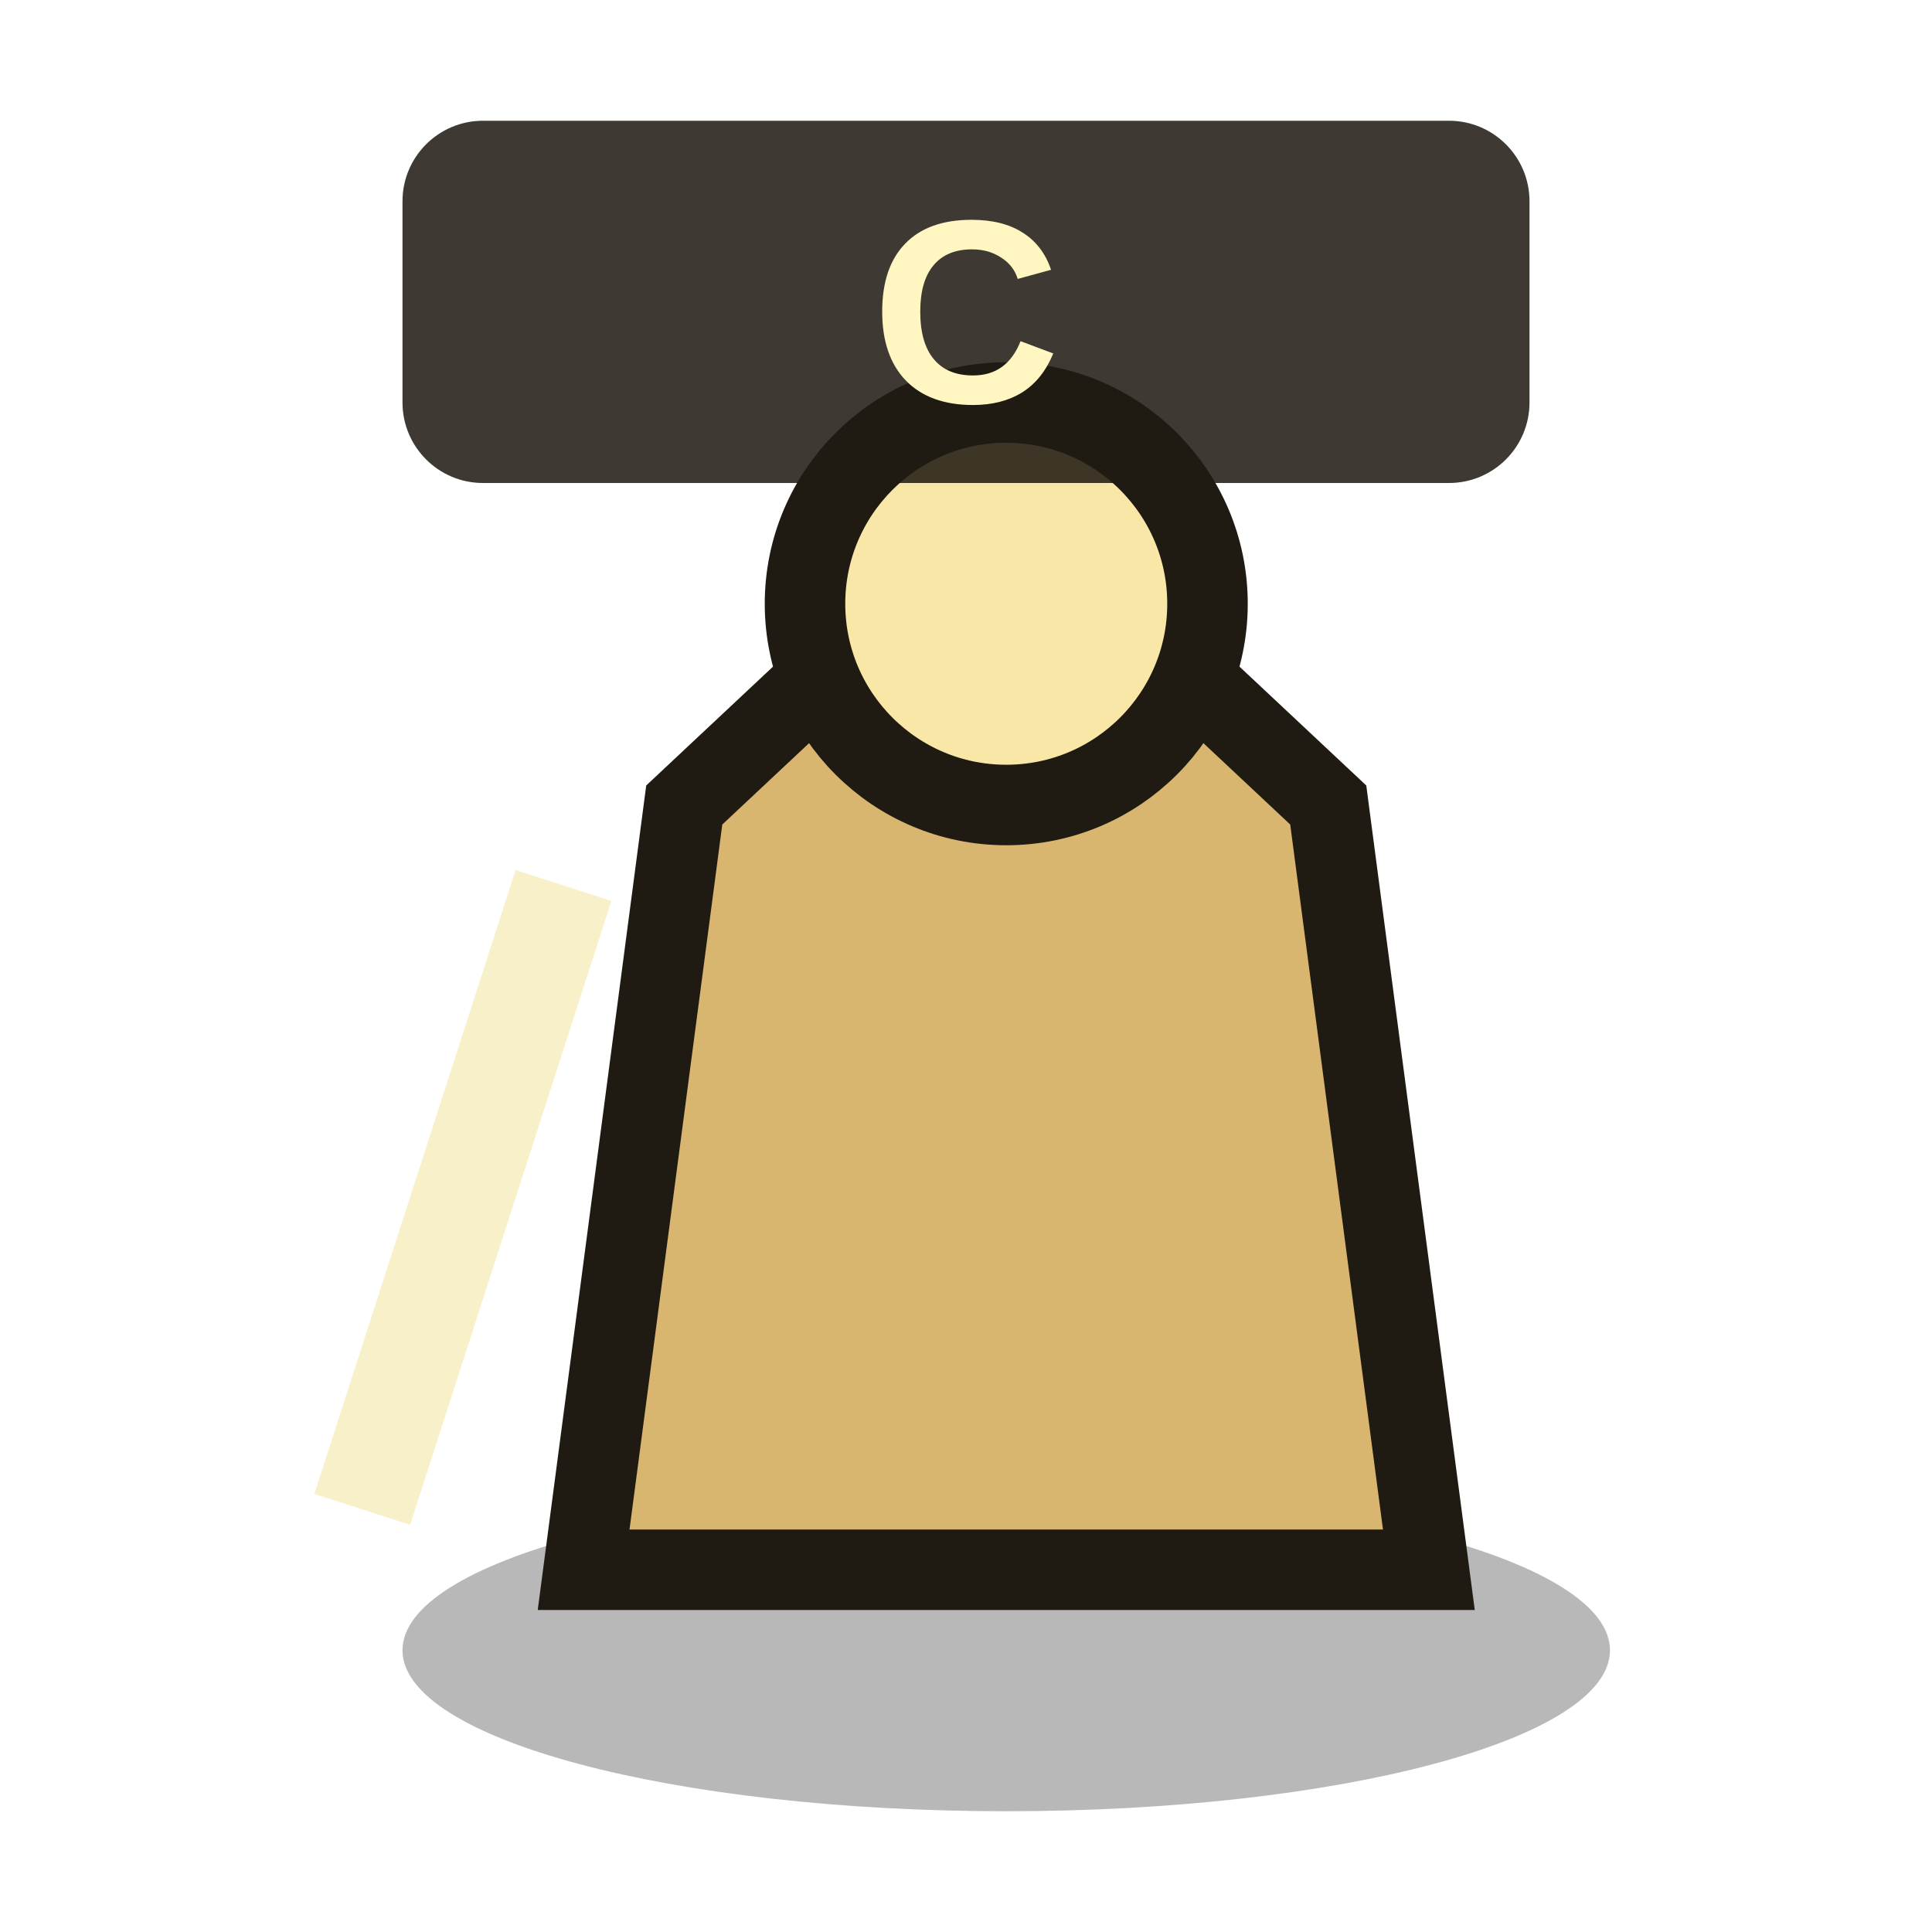
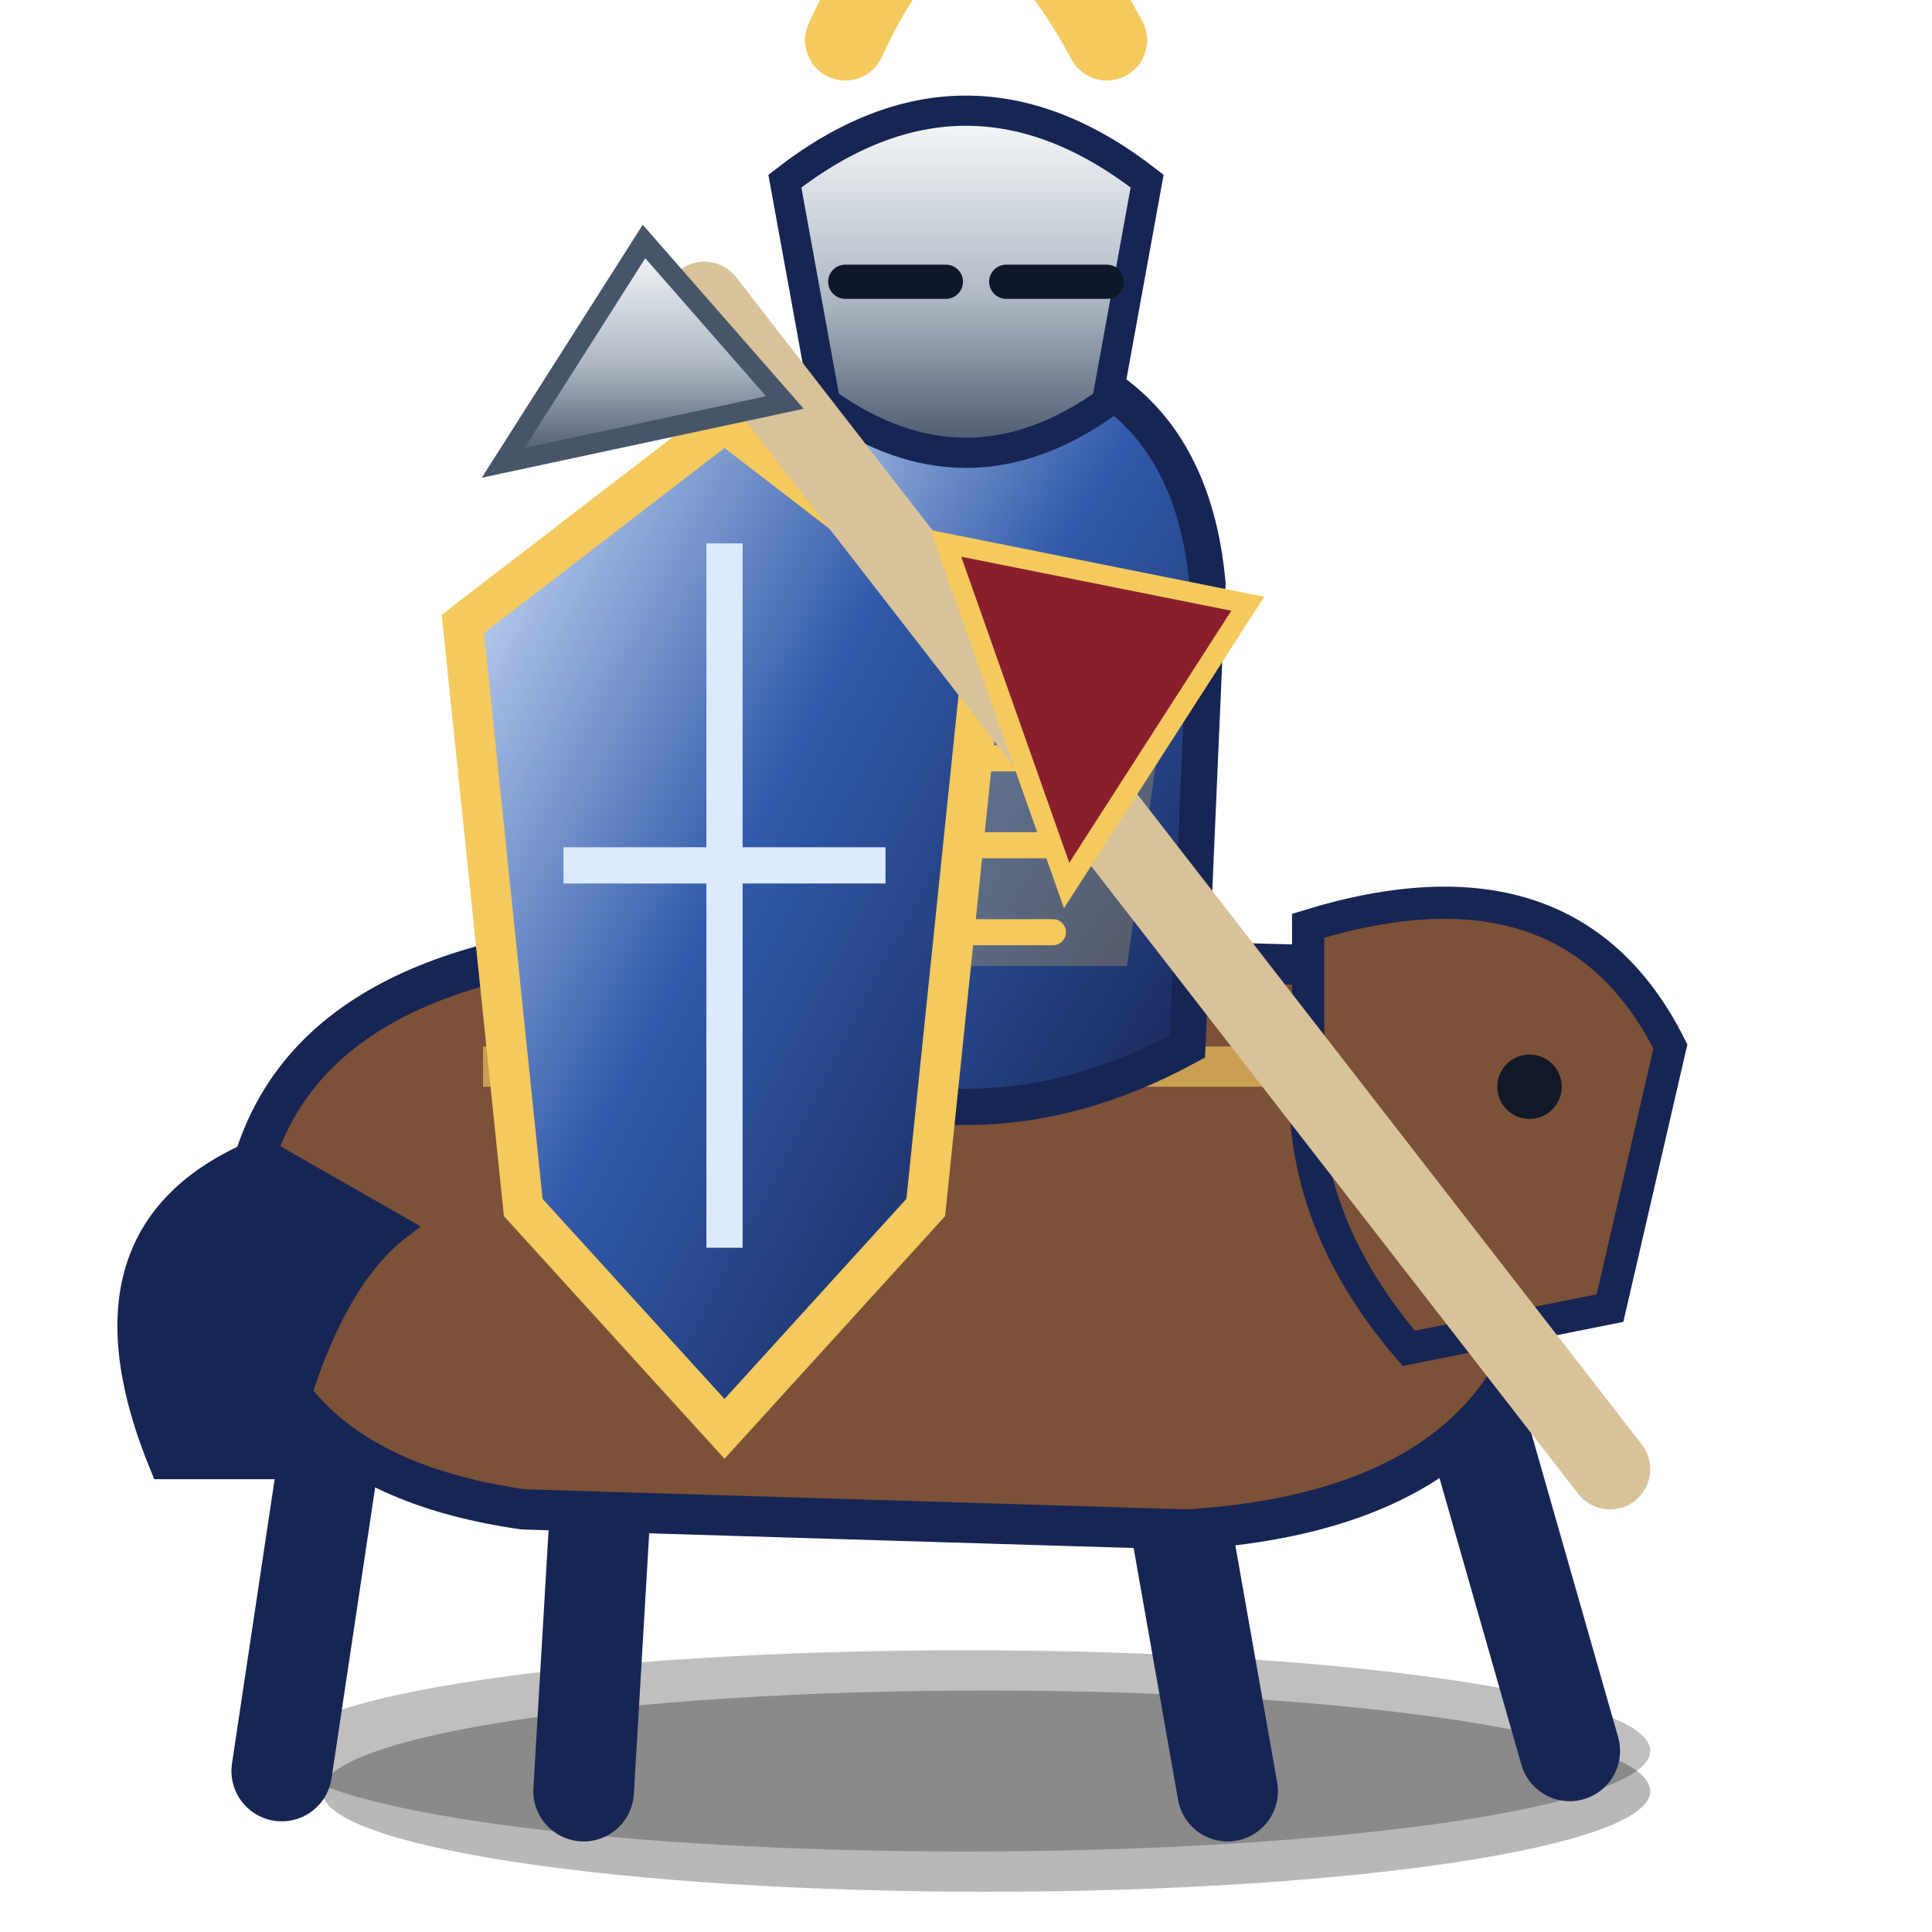
- <svg xmlns="http://www.w3.org/2000/svg" width="96" height="96" viewBox="0 0 96 96">
-   <ellipse cx="50" cy="82" rx="30" ry="8" fill="#000" opacity=".28" />
-   <path d="M29 78 L34 40 L50 25 L66 40 L71 78 Z" fill="#d9b66f" stroke="#1f1a12" stroke-width="4" />
-   <circle cx="50" cy="30" r="10" fill="#f8e7a6" stroke="#1f1a12" stroke-width="4" />
-   <path d="M28 44 L18 75" stroke="#f8f0c8" stroke-width="5" />
-   <rect x="20" y="6" width="56" height="18" rx="4" fill="#1f1a12" opacity=".86" />
-   <text x="48" y="20" text-anchor="middle" font-family="Arial, sans-serif" font-size="13" font-weight="800" fill="#fff6c2">C</text>
+ <svg xmlns="http://www.w3.org/2000/svg" width="96" height="96" viewBox="0 0 96 96" role="img" aria-labelledby="unit-cavalier-title unit-cavalier-desc">
+   <defs>
+     <linearGradient id="unit-cavalier-body" x1="0" y1="0" x2="1" y2="1">
+       <stop offset="0%" stop-color="#dbeafe" />
+       <stop offset="48%" stop-color="#315aaa" />
+       <stop offset="100%" stop-color="#172554" />
+     </linearGradient>
+     <linearGradient id="unit-cavalier-alt" x1="0" y1="0" x2="1" y2="1">
+       <stop offset="0%" stop-color="#f4c95d" />
+       <stop offset="100%" stop-color="#8b1e2d" />
+     </linearGradient>
+     <linearGradient id="unit-cavalier-steel" x1="0" y1="0" x2="0" y2="1">
+       <stop offset="0%" stop-color="#f8fafc" />
+       <stop offset="55%" stop-color="#aeb8c4" />
+       <stop offset="100%" stop-color="#475569" />
+     </linearGradient>
+     <radialGradient id="unit-cavalier-glow" cx="50%" cy="48%" r="50%">
+       <stop offset="0%" stop-color="#f4c95d" stop-opacity=".65" />
+       <stop offset="100%" stop-color="#f4c95d" stop-opacity="0" />
+     </radialGradient>
+   </defs>
+   <ellipse cx="49" cy="89" rx="33" ry="5" fill="#000" opacity=".28" />
+   <g>
+     <ellipse cx="48" cy="87" rx="34" ry="5" fill="#000" opacity=".25" />
+     <path d="M17 68 L14 88 M30 72 L29 89 M58 72 L61 89 M72 66 L78 87" stroke="#172554" stroke-width="5" stroke-linecap="round" />
+     <path d="M12 61 Q13 49 29 47 L67 48 Q79 51 77 63 Q75 75 59 76 L26 75 Q12 73 12 61 Z" fill="#7b5138" stroke="#172554" stroke-width="2" />
+     <path d="M24 53 H63 Q73 55 76 61" fill="none" stroke="#f4c95d" stroke-width="2" opacity=".65" />
+     <path d="M65 46 Q78 42 83 52 L80 65 L70 67 Q64 60 65 52 Z" fill="#7b5138" stroke="#172554" stroke-width="1.6" />
+     <circle cx="76" cy="54" r="1.6" fill="#111827" />
+     <path d="M13 57 Q3 61 8 73 L14 73 Q16 64 20 61 Z" fill="#172554" stroke="#172554" stroke-width="1" />
+     <path d="M36 28 Q37 18 48 17 Q59 18 60 29 L59 52 Q48 58 37 52 Z" fill="url(#unit-cavalier-body)" stroke="#172554" stroke-width="1.8" />
+     <path d="M38 34 H58 L56 48 H40 Z" fill="#f4c95d" opacity=".25" />
+     <path d="M39.36 37.68 H56.64 M41.52 42 H54.48 M43.68 46.32 H52.32" stroke="#f4c95d" stroke-width="1.296" stroke-linecap="round" />
+     <path d="M39 9 Q48 2 57 9 L55 20 Q48 25 41 20 Z" fill="url(#unit-cavalier-steel)" stroke="#172554" stroke-width="1.5" />
+     <path d="M42 14 H47 M50 14 H55" stroke="#0f172a" stroke-width="1.7" stroke-linecap="round" />
+     <path d="M42 2 Q48 -11 55 2" fill="none" stroke="#f4c95d" stroke-width="4" stroke-linecap="round" />
+     <path d="M36 21 L49 31 L46 60 L36 71 L26 60 L23 31 Z" fill="url(#unit-cavalier-body)" stroke="#f4c95d" stroke-width="2" />
+     <path d="M36 27 V62 M28 43 H44" stroke="#dbeafe" stroke-width="1.8" />
+     <path d="M80 73 L35 15" stroke="#d8c29a" stroke-width="4" stroke-linecap="round" />
+     <path d="M32 12 L25 23 L39 20 Z" fill="url(#unit-cavalier-steel)" stroke="#475569" stroke-width="1" />
+     <path d="M47 27 L62 30 L53 44 Z" fill="#8b1e2d" stroke="#f4c95d" stroke-width="1" />
+   </g>
</svg>
